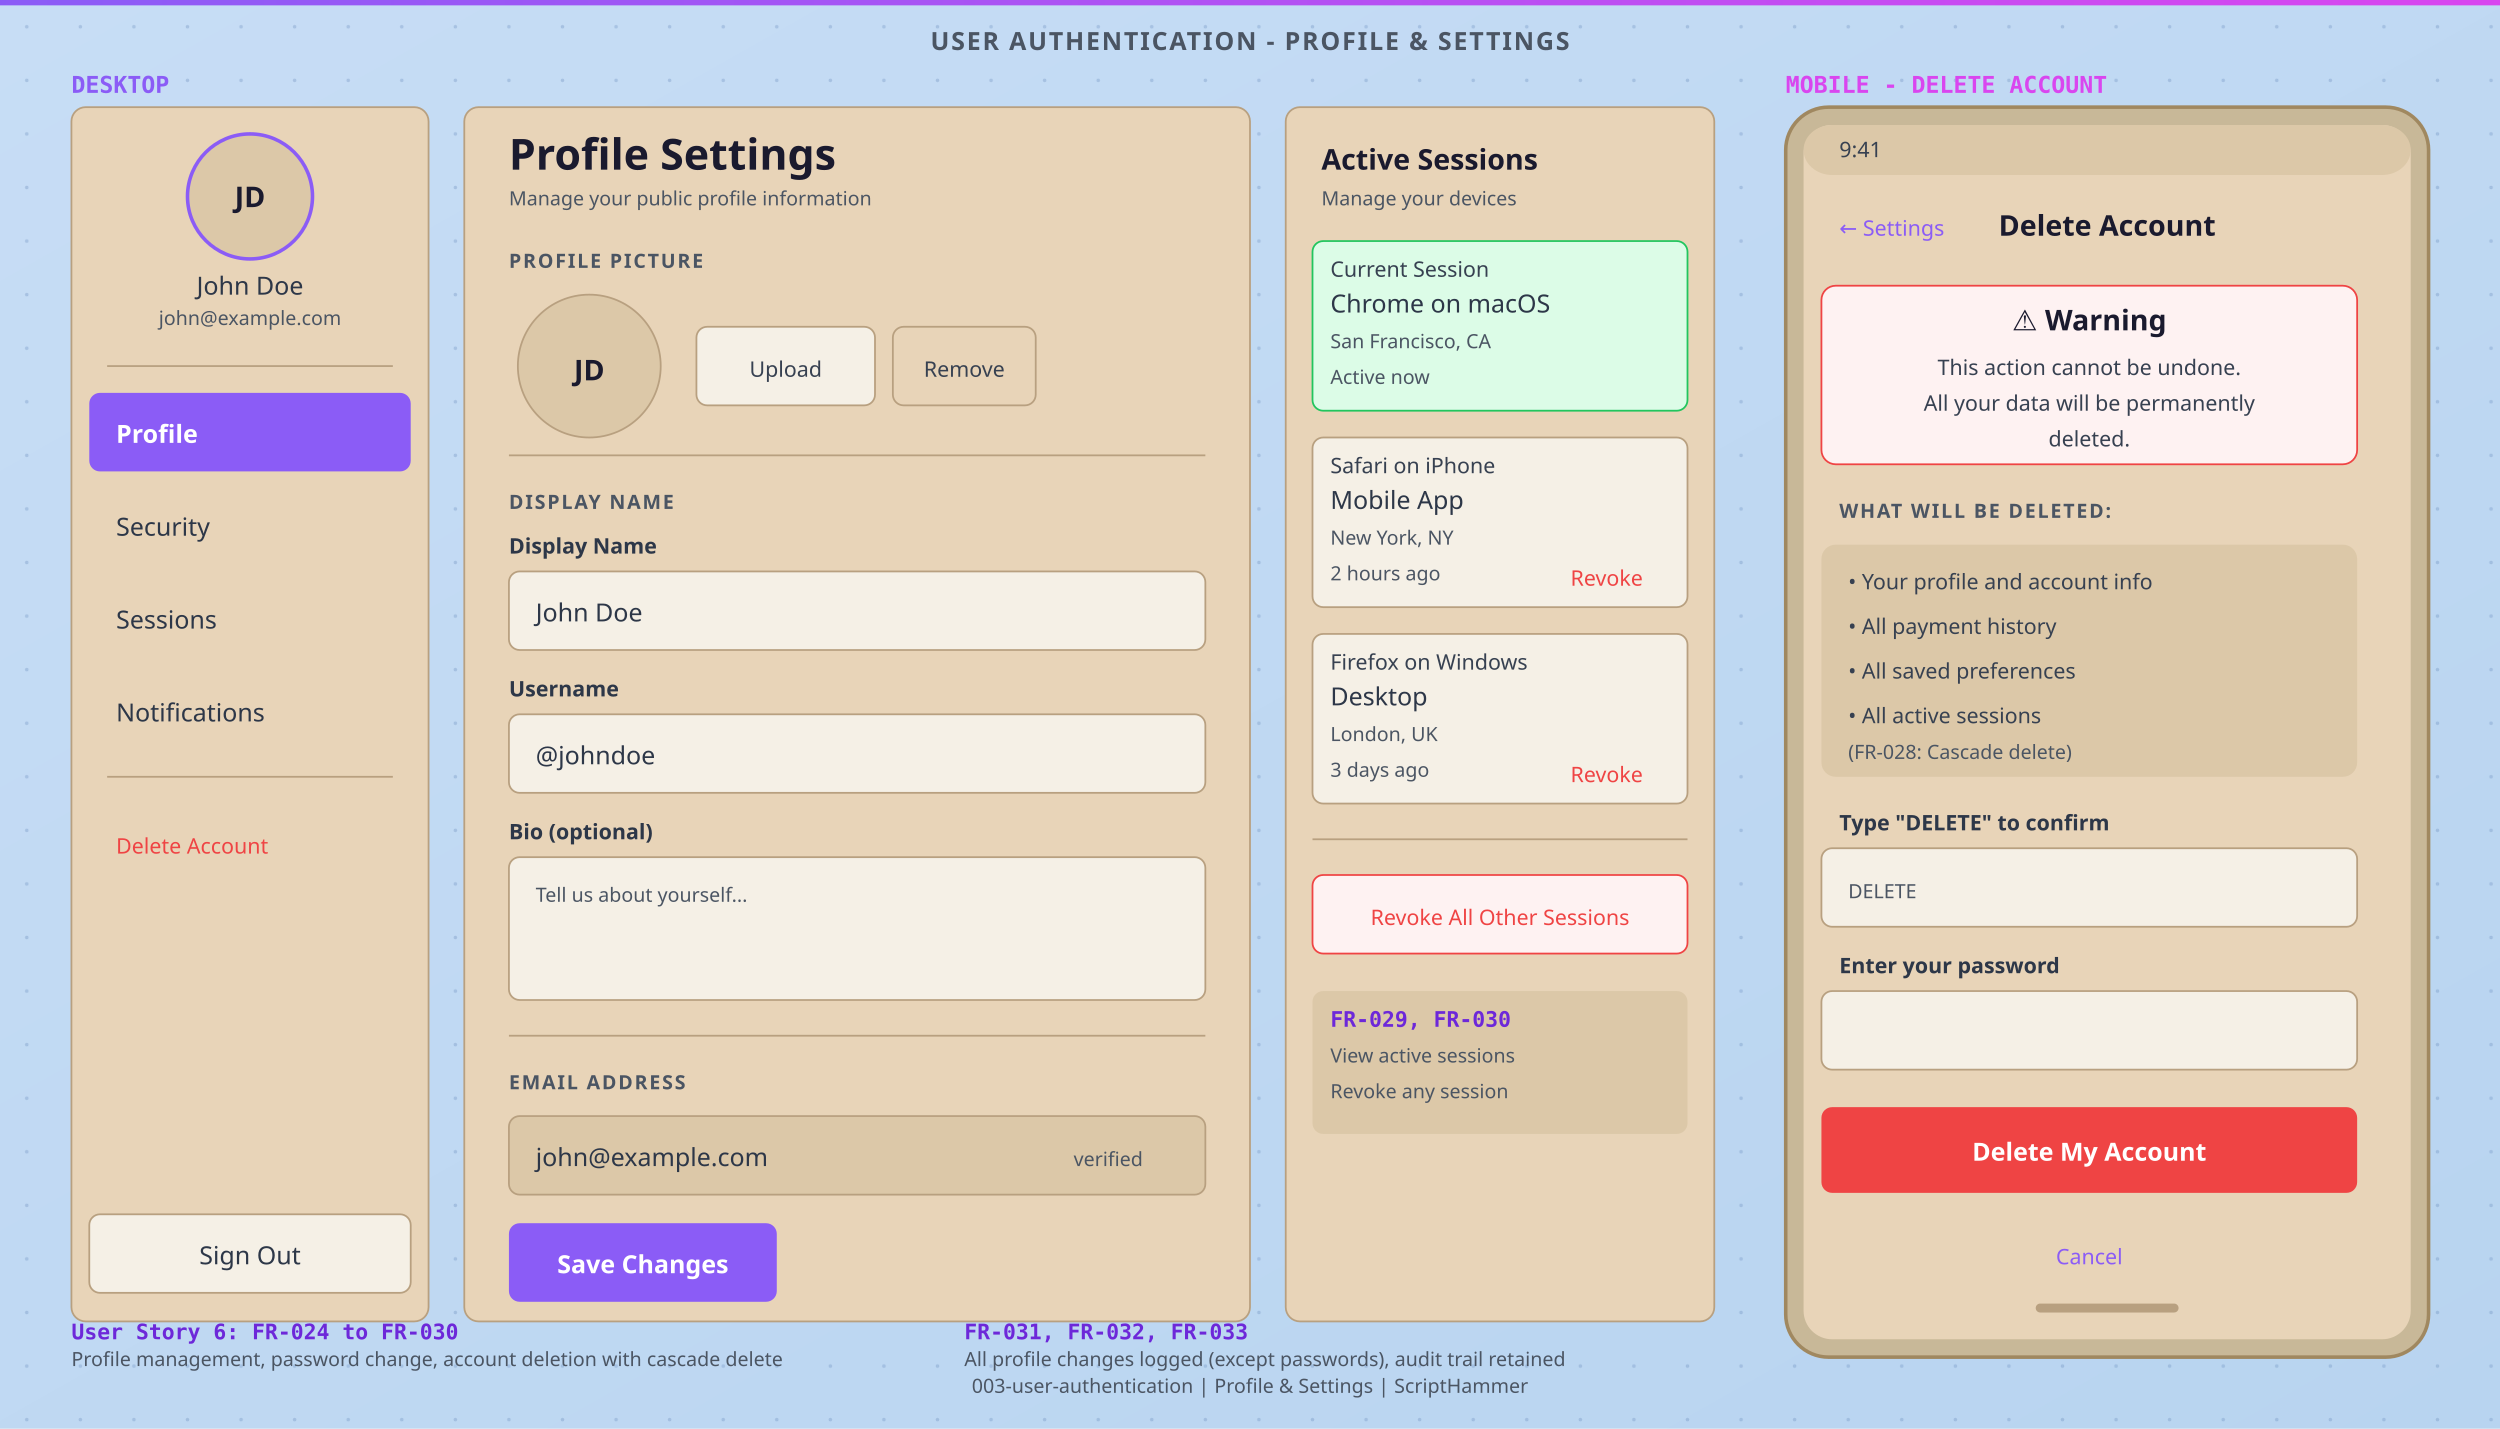
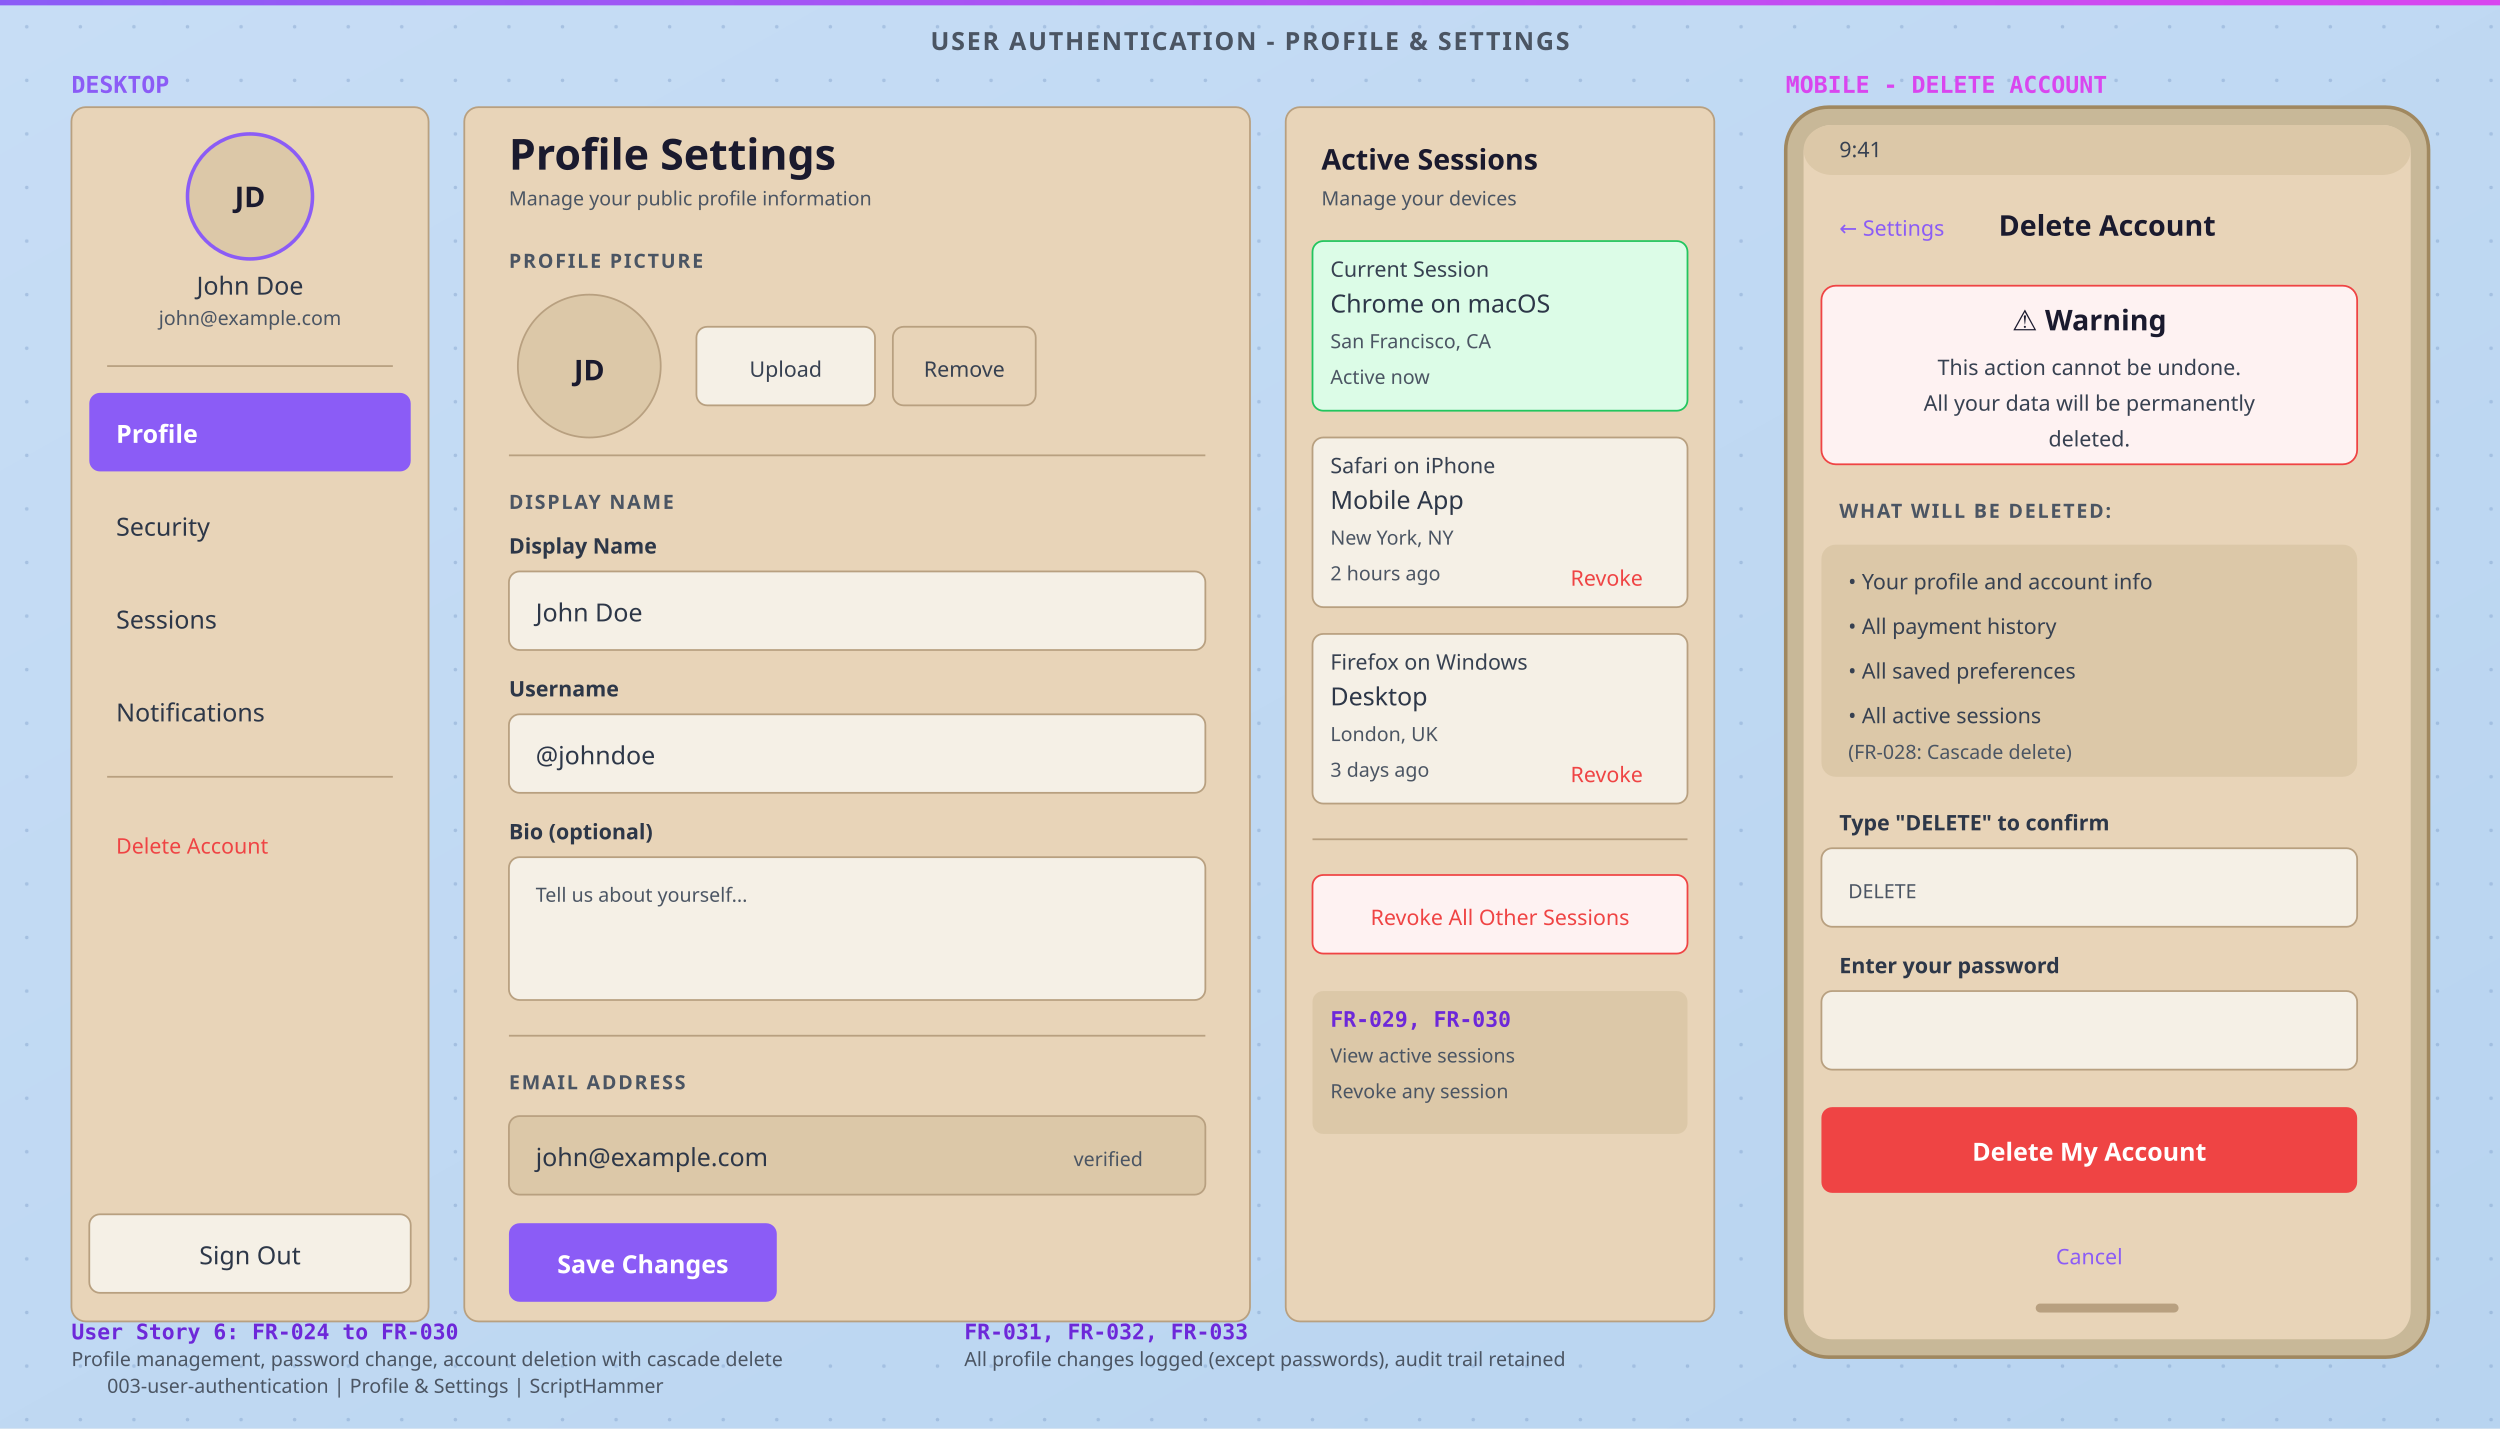
<svg xmlns="http://www.w3.org/2000/svg" viewBox="0 0 1400 800" width="1400" height="800">
  <defs>
    <linearGradient id="bgGrad" x1="0%" y1="0%" x2="100%" y2="100%">
      <stop offset="0%" style="stop-color:#c7ddf5" />
      <stop offset="100%" style="stop-color:#b8d4f0" />
    </linearGradient>
    <linearGradient id="accentGrad" x1="0%" y1="0%" x2="100%" y2="0%">
      <stop offset="0%" style="stop-color:#8b5cf6" />
      <stop offset="100%" style="stop-color:#d946ef" />
    </linearGradient>
    <style>
      .heading-lg { fill: #1a1a2e; font-family: system-ui, sans-serif; font-size: 24px; font-weight: 800; }
      .heading { fill: #1a1a2e; font-family: system-ui, sans-serif; font-size: 16px; font-weight: 700; }
      .text-md { fill: #2d3748; font-family: system-ui, sans-serif; font-size: 14px; font-weight: 500; }
      .text-sm { fill: #374151; font-family: system-ui, sans-serif; font-size: 12px; font-weight: 500; }
      .text-muted { fill: #4b5563; font-family: system-ui, sans-serif; font-size: 11px; font-weight: 500; }
      .annotation { fill: #6d28d9; font-family: monospace; font-size: 12px; font-weight: 600; }
      .label-desktop { fill: #8b5cf6; font-family: monospace; font-size: 13px; font-weight: bold; }
      .label-mobile { fill: #d946ef; font-family: monospace; font-size: 13px; font-weight: bold; }
      .input-label { fill: #2d3748; font-family: system-ui, sans-serif; font-size: 12px; font-weight: 600; }
      .link-text { fill: #8b5cf6; font-family: system-ui, sans-serif; font-size: 12px; font-weight: 500; }
      .btn-text { fill: #ffffff; font-family: system-ui, sans-serif; font-size: 14px; font-weight: 600; }
      .danger-text { fill: #ef4444; font-family: system-ui, sans-serif; font-size: 12px; font-weight: 500; }
      .section-title { fill: #4b5563; font-family: system-ui, sans-serif; font-size: 11px; font-weight: 600; text-transform: uppercase; letter-spacing: 1px; }
    </style>
  </defs>
  <rect width="1400" height="800" fill="url(#bgGrad)" />
  <g opacity="0.35">
    <pattern id="dots" width="30" height="30" patternUnits="userSpaceOnUse">
      <circle cx="15" cy="15" r="1" fill="#6b8cba" />
    </pattern>
    <rect width="1400" height="800" fill="url(#dots)" />
  </g>
  <rect x="0" y="0" width="1400" height="3" fill="url(#accentGrad)" />
  <text x="700" y="28" text-anchor="middle" font-family="system-ui, sans-serif" font-size="14" font-weight="600" fill="#4b5563" letter-spacing="1">USER AUTHENTICATION - PROFILE &amp; SETTINGS</text>
  <text x="40" y="52" class="label-desktop">DESKTOP</text>
  <g id="sidebar" transform="translate(40, 60)">
    <rect x="0" y="0" width="200" height="680" rx="8" fill="#e8d4b8" stroke="#b8a080" />
    <circle cx="100" cy="50" r="35" fill="#dcc8a8" stroke="#8b5cf6" stroke-width="2" />
    <text x="100" y="56" text-anchor="middle" class="heading">JD</text>
    <text x="100" y="105" text-anchor="middle" class="text-md" font-weight="700">John Doe</text>
    <text x="100" y="122" text-anchor="middle" class="text-muted">john@example.com</text>
    <line x1="20" y1="145" x2="180" y2="145" stroke="#b8a080" />
    <rect x="10" y="160" width="180" height="44" rx="6" fill="#8b5cf6" />
    <text x="25" y="188" class="btn-text">Profile</text>
    <rect x="10" y="212" width="180" height="44" rx="6" fill="transparent" />
    <text x="25" y="240" class="text-md">Security</text>
    <rect x="10" y="264" width="180" height="44" rx="6" fill="transparent" />
    <text x="25" y="292" class="text-md">Sessions</text>
    <rect x="10" y="316" width="180" height="44" rx="6" fill="transparent" />
    <text x="25" y="344" class="text-md">Notifications</text>
    <line x1="20" y1="375" x2="180" y2="375" stroke="#b8a080" />
    <rect x="10" y="390" width="180" height="44" rx="6" fill="transparent" />
    <text x="25" y="418" class="danger-text">Delete Account</text>
    <rect x="10" y="620" width="180" height="44" rx="6" fill="#f5f0e6" stroke="#b8a080" />
    <text x="100" y="648" text-anchor="middle" class="text-md">Sign Out</text>
  </g>
  <g id="profile-content" transform="translate(260, 60)">
    <rect x="0" y="0" width="440" height="680" rx="8" fill="#e8d4b8" stroke="#b8a080" />
    <text x="25" y="35" class="heading-lg">Profile Settings</text>
    <text x="25" y="55" class="text-muted">Manage your public profile information</text>
    <text x="25" y="90" class="section-title">PROFILE PICTURE</text>
    <circle cx="70" cy="145" r="40" fill="#dcc8a8" stroke="#b8a080" />
    <text x="70" y="153" text-anchor="middle" class="heading">JD</text>
    <rect x="130" y="123" width="100" height="44" rx="6" fill="#f5f0e6" stroke="#b8a080" />
    <text x="180" y="151" text-anchor="middle" class="text-sm">Upload</text>
    <rect x="240" y="123" width="80" height="44" rx="6" fill="transparent" stroke="#b8a080" />
    <text x="280" y="151" text-anchor="middle" class="text-sm">Remove</text>
    <line x1="25" y1="195" x2="415" y2="195" stroke="#b8a080" />
    <text x="25" y="225" class="section-title">DISPLAY NAME</text>
    <text x="25" y="250" class="input-label">Display Name</text>
    <rect x="25" y="260" width="390" height="44" rx="6" fill="#f5f0e6" stroke="#b8a080" />
    <text x="40" y="288" class="text-md">John Doe</text>
    <text x="25" y="330" class="input-label">Username</text>
    <rect x="25" y="340" width="390" height="44" rx="6" fill="#f5f0e6" stroke="#b8a080" />
    <text x="40" y="368" class="text-md">@johndoe</text>
    <text x="25" y="410" class="input-label">Bio (optional)</text>
    <rect x="25" y="420" width="390" height="80" rx="6" fill="#f5f0e6" stroke="#b8a080" />
    <text x="40" y="445" class="text-muted">Tell us about yourself...</text>
    <line x1="25" y1="520" x2="415" y2="520" stroke="#b8a080" />
    <text x="25" y="550" class="section-title">EMAIL ADDRESS</text>
    <rect x="25" y="565" width="390" height="44" rx="6" fill="#dcc8a8" stroke="#b8a080" />
    <text x="40" y="593" class="text-md">john@example.com</text>
    <text x="380" y="593" text-anchor="end" class="text-muted">verified</text>
    <rect x="25" y="625" width="150" height="44" rx="6" fill="#8b5cf6" />
    <text x="100" y="653" text-anchor="middle" class="btn-text">Save Changes</text>
  </g>
  <g id="sessions-panel" transform="translate(720, 60)">
    <rect x="0" y="0" width="240" height="680" rx="8" fill="#e8d4b8" stroke="#b8a080" />
    <text x="20" y="35" class="heading">Active Sessions</text>
    <text x="20" y="55" class="text-muted">Manage your devices</text>
    <rect x="15" y="75" width="210" height="95" rx="6" fill="#dcfce7" stroke="#22c55e" />
    <text x="25" y="95" class="text-sm" fill="#166534">Current Session</text>
    <text x="25" y="115" class="text-md">Chrome on macOS</text>
    <text x="25" y="135" class="text-muted">San Francisco, CA</text>
    <text x="25" y="155" class="text-muted">Active now</text>
    <rect x="15" y="185" width="210" height="95" rx="6" fill="#f5f0e6" stroke="#b8a080" />
    <text x="25" y="205" class="text-sm">Safari on iPhone</text>
    <text x="25" y="225" class="text-md">Mobile App</text>
    <text x="25" y="245" class="text-muted">New York, NY</text>
    <text x="25" y="265" class="text-muted">2 hours ago</text>
    <rect x="150" y="243" width="60" height="44" rx="3" fill="transparent" />
    <text x="200" y="268" text-anchor="end" class="danger-text">Revoke</text>
    <rect x="15" y="295" width="210" height="95" rx="6" fill="#f5f0e6" stroke="#b8a080" />
    <text x="25" y="315" class="text-sm">Firefox on Windows</text>
    <text x="25" y="335" class="text-md">Desktop</text>
    <text x="25" y="355" class="text-muted">London, UK</text>
    <text x="25" y="375" class="text-muted">3 days ago</text>
    <rect x="150" y="353" width="60" height="44" rx="3" fill="transparent" />
    <text x="200" y="378" text-anchor="end" class="danger-text">Revoke</text>
    <line x1="15" y1="410" x2="225" y2="410" stroke="#b8a080" />
    <rect x="15" y="430" width="210" height="44" rx="6" fill="#fef2f2" stroke="#ef4444" />
    <text x="120" y="458" text-anchor="middle" class="danger-text">Revoke All Other Sessions</text>
    <rect x="15" y="495" width="210" height="80" rx="6" fill="#dcc8a8" />
    <text x="25" y="515" class="annotation">FR-029, FR-030</text>
    <text x="25" y="535" class="text-muted">View active sessions</text>
    <text x="25" y="555" class="text-muted">Revoke any session</text>
  </g>
  <text x="1000" y="52" class="label-mobile">MOBILE - DELETE ACCOUNT</text>
  <g id="mobile-view" transform="translate(1000, 60)">
    <rect x="0" y="0" width="360" height="700" rx="24" fill="#c8b898" stroke="#a08860" stroke-width="2" />
    <rect x="10" y="10" width="340" height="680" rx="16" fill="#e8d4b8" />
    <rect x="10" y="10" width="340" height="28" rx="16" fill="#dcc8a8" />
    <text x="30" y="28" class="text-sm">9:41</text>
    <rect x="20" y="45" width="44" height="44" rx="6" fill="transparent" />
    <text x="30" y="72" class="link-text">← Settings</text>
    <text x="180" y="72" text-anchor="middle" class="heading">Delete Account</text>
    <rect x="20" y="100" width="300" height="100" rx="8" fill="#fef2f2" stroke="#ef4444" />
    <text x="170" y="125" text-anchor="middle" class="heading" fill="#991b1b">⚠ Warning</text>
    <text x="170" y="150" text-anchor="middle" class="text-sm" fill="#991b1b">This action cannot be undone.</text>
    <text x="170" y="170" text-anchor="middle" class="text-sm" fill="#991b1b">All your data will be permanently</text>
    <text x="170" y="190" text-anchor="middle" class="text-sm" fill="#991b1b">deleted.</text>
    <text x="30" y="230" class="section-title">WHAT WILL BE DELETED:</text>
    <rect x="20" y="245" width="300" height="130" rx="8" fill="#dcc8a8" />
    <text x="35" y="270" class="text-sm">• Your profile and account info</text>
    <text x="35" y="295" class="text-sm">• All payment history</text>
    <text x="35" y="320" class="text-sm">• All saved preferences</text>
    <text x="35" y="345" class="text-sm">• All active sessions</text>
    <text x="35" y="365" class="text-muted">(FR-028: Cascade delete)</text>
    <text x="30" y="405" class="input-label">Type "DELETE" to confirm</text>
    <rect x="20" y="415" width="300" height="44" rx="6" fill="#f5f0e6" stroke="#b8a080" />
    <text x="35" y="443" class="text-muted">DELETE</text>
    <text x="30" y="485" class="input-label">Enter your password</text>
    <rect x="20" y="495" width="300" height="44" rx="6" fill="#f5f0e6" stroke="#b8a080" />
    <rect x="20" y="560" width="300" height="48" rx="6" fill="#ef4444" />
    <text x="170" y="590" text-anchor="middle" class="btn-text">Delete My Account</text>
    <rect x="120" y="620" width="100" height="44" rx="3" fill="transparent" />
    <text x="170" y="648" text-anchor="middle" class="link-text">Cancel</text>
    <rect x="140" y="670" width="80" height="5" rx="2.5" fill="#b8a080" />
  </g>
  <g id="annotations" transform="translate(40, 750)">
    <text x="0" y="0" class="annotation">User Story 6: FR-024 to FR-030</text>
    <text x="0" y="15" class="text-muted">Profile management, password change, account deletion with cascade delete</text>
    <text x="500" y="0" class="annotation">FR-031, FR-032, FR-033</text>
    <text x="500" y="15" class="text-muted">All profile changes logged (except passwords), audit trail retained</text>
  </g>
-   <text x="700" y="780" text-anchor="middle" class="text-muted">003-user-authentication | Profile &amp; Settings | ScriptHammer</text>
+   <text x="60" y="780" text-anchor="start" class="text-muted">003-user-authentication | Profile &amp; Settings | ScriptHammer</text>
</svg>
